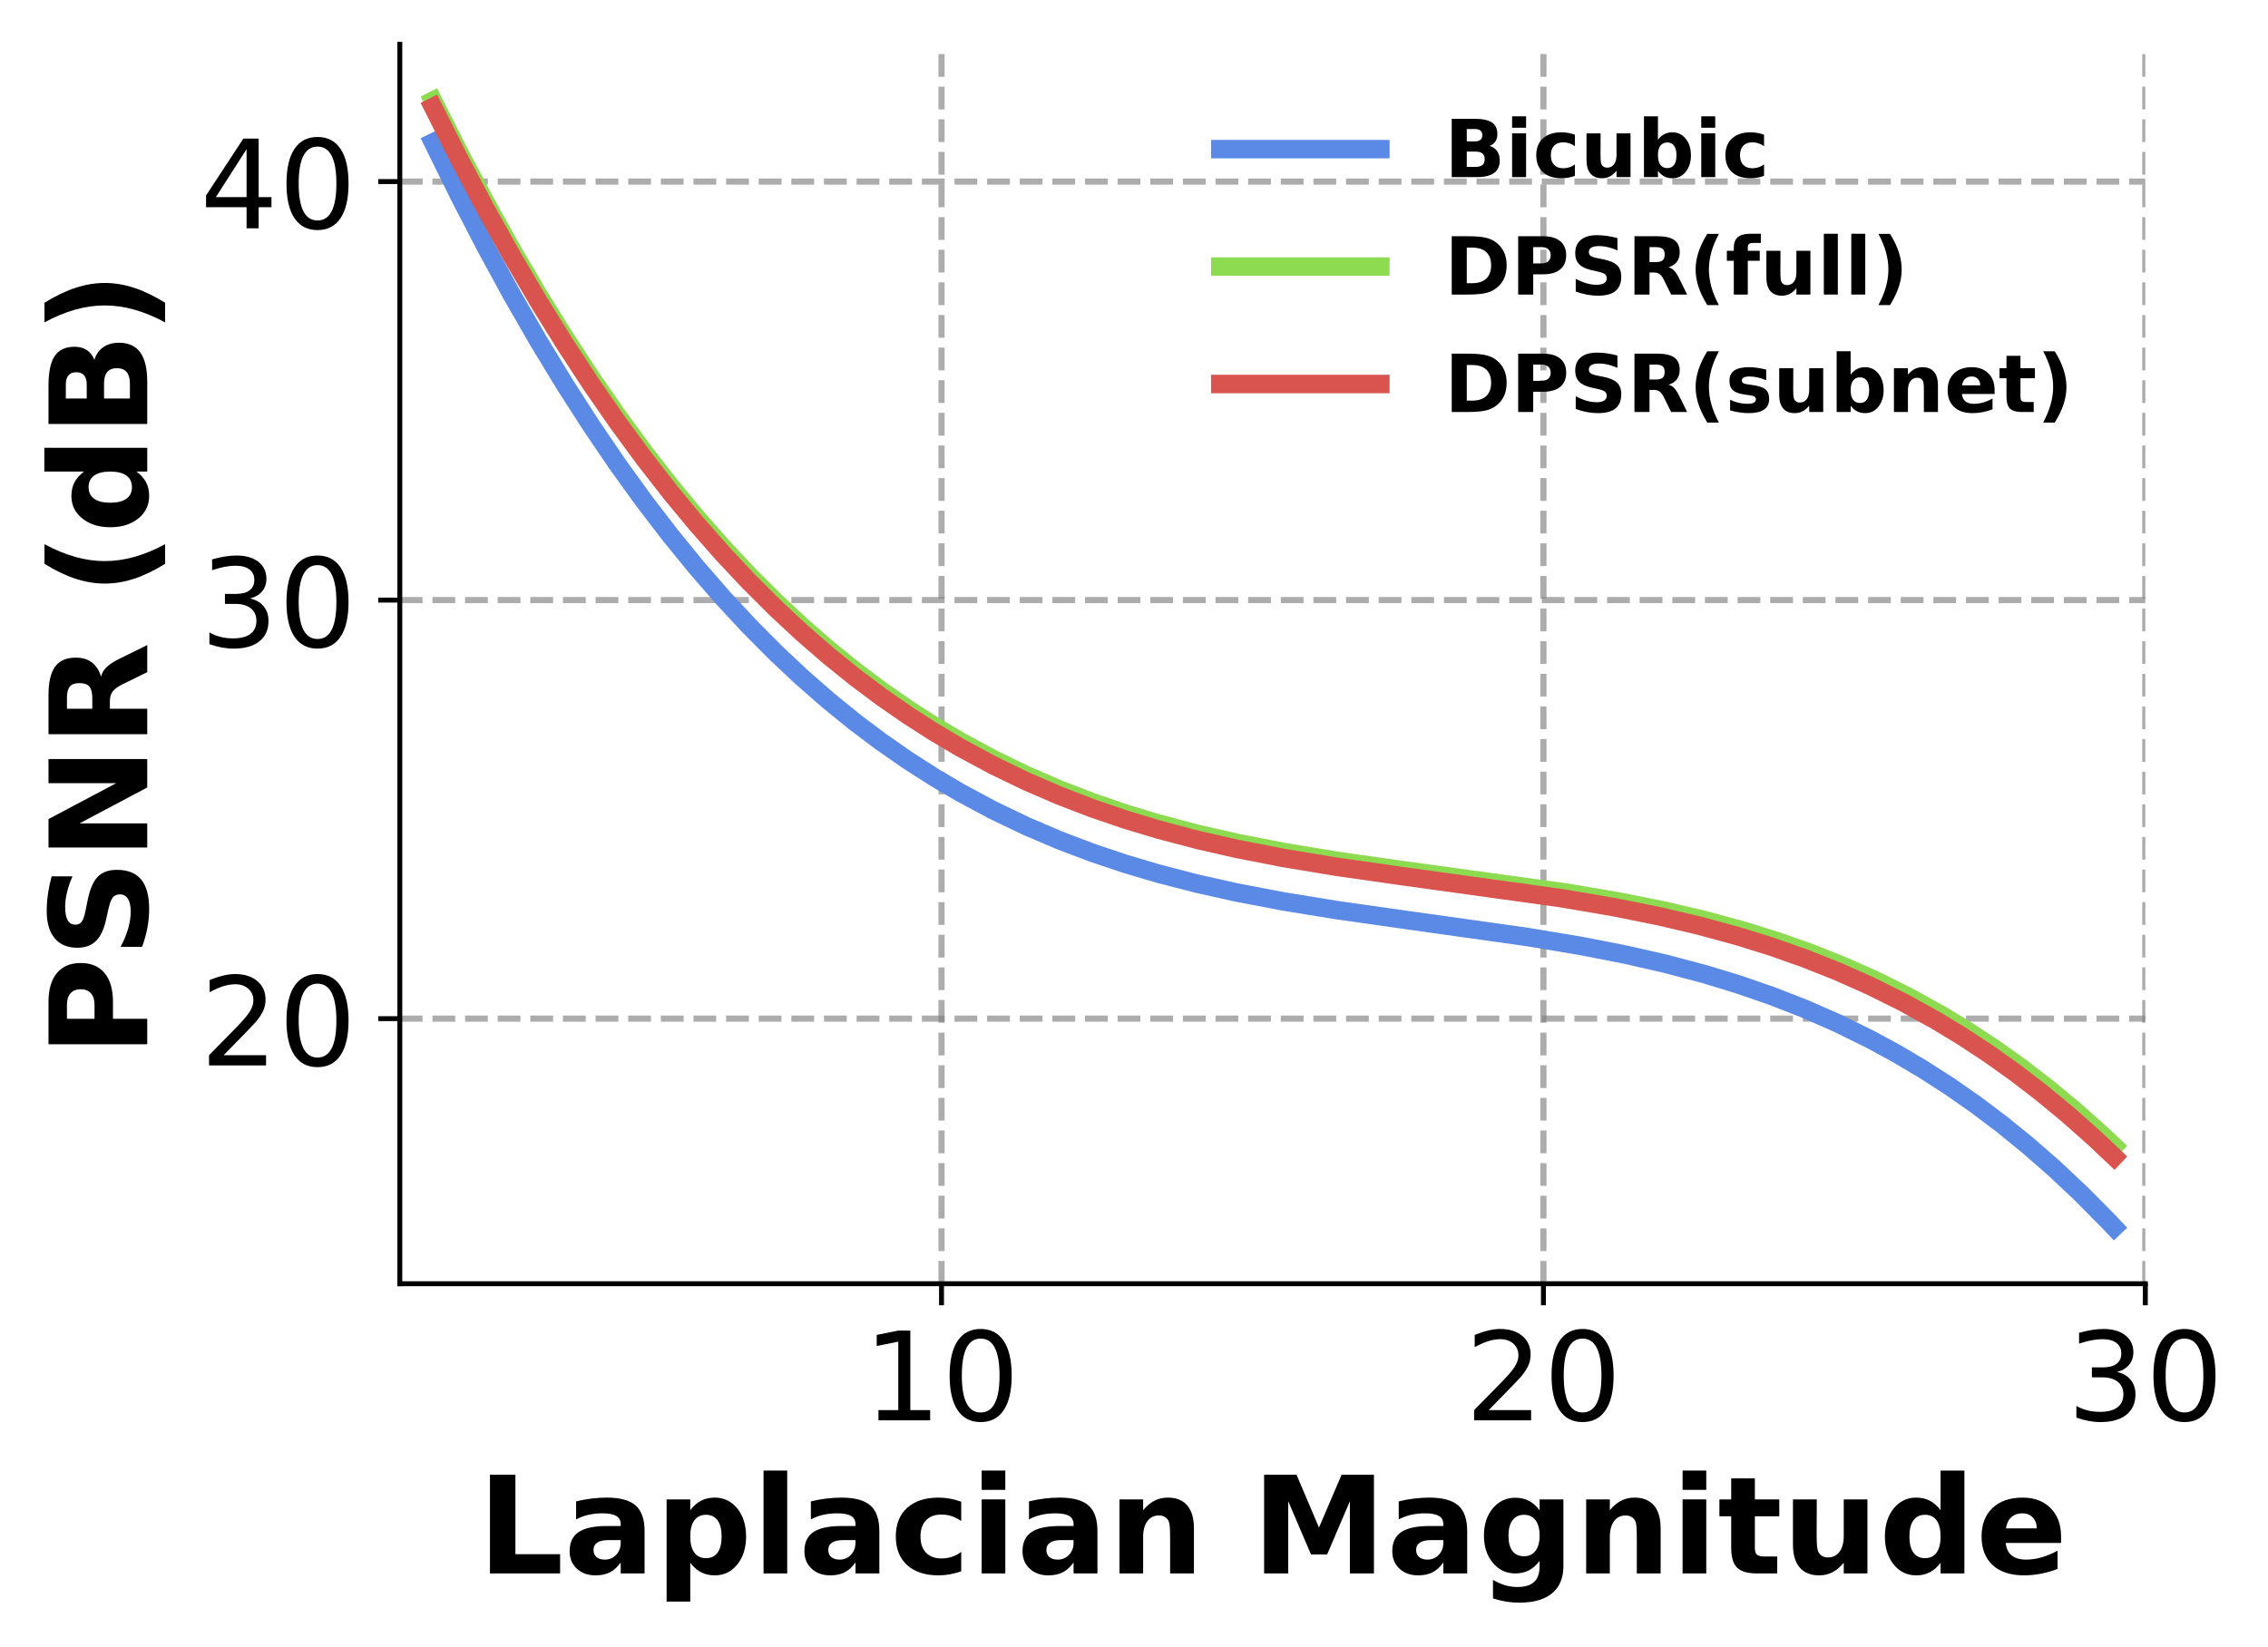
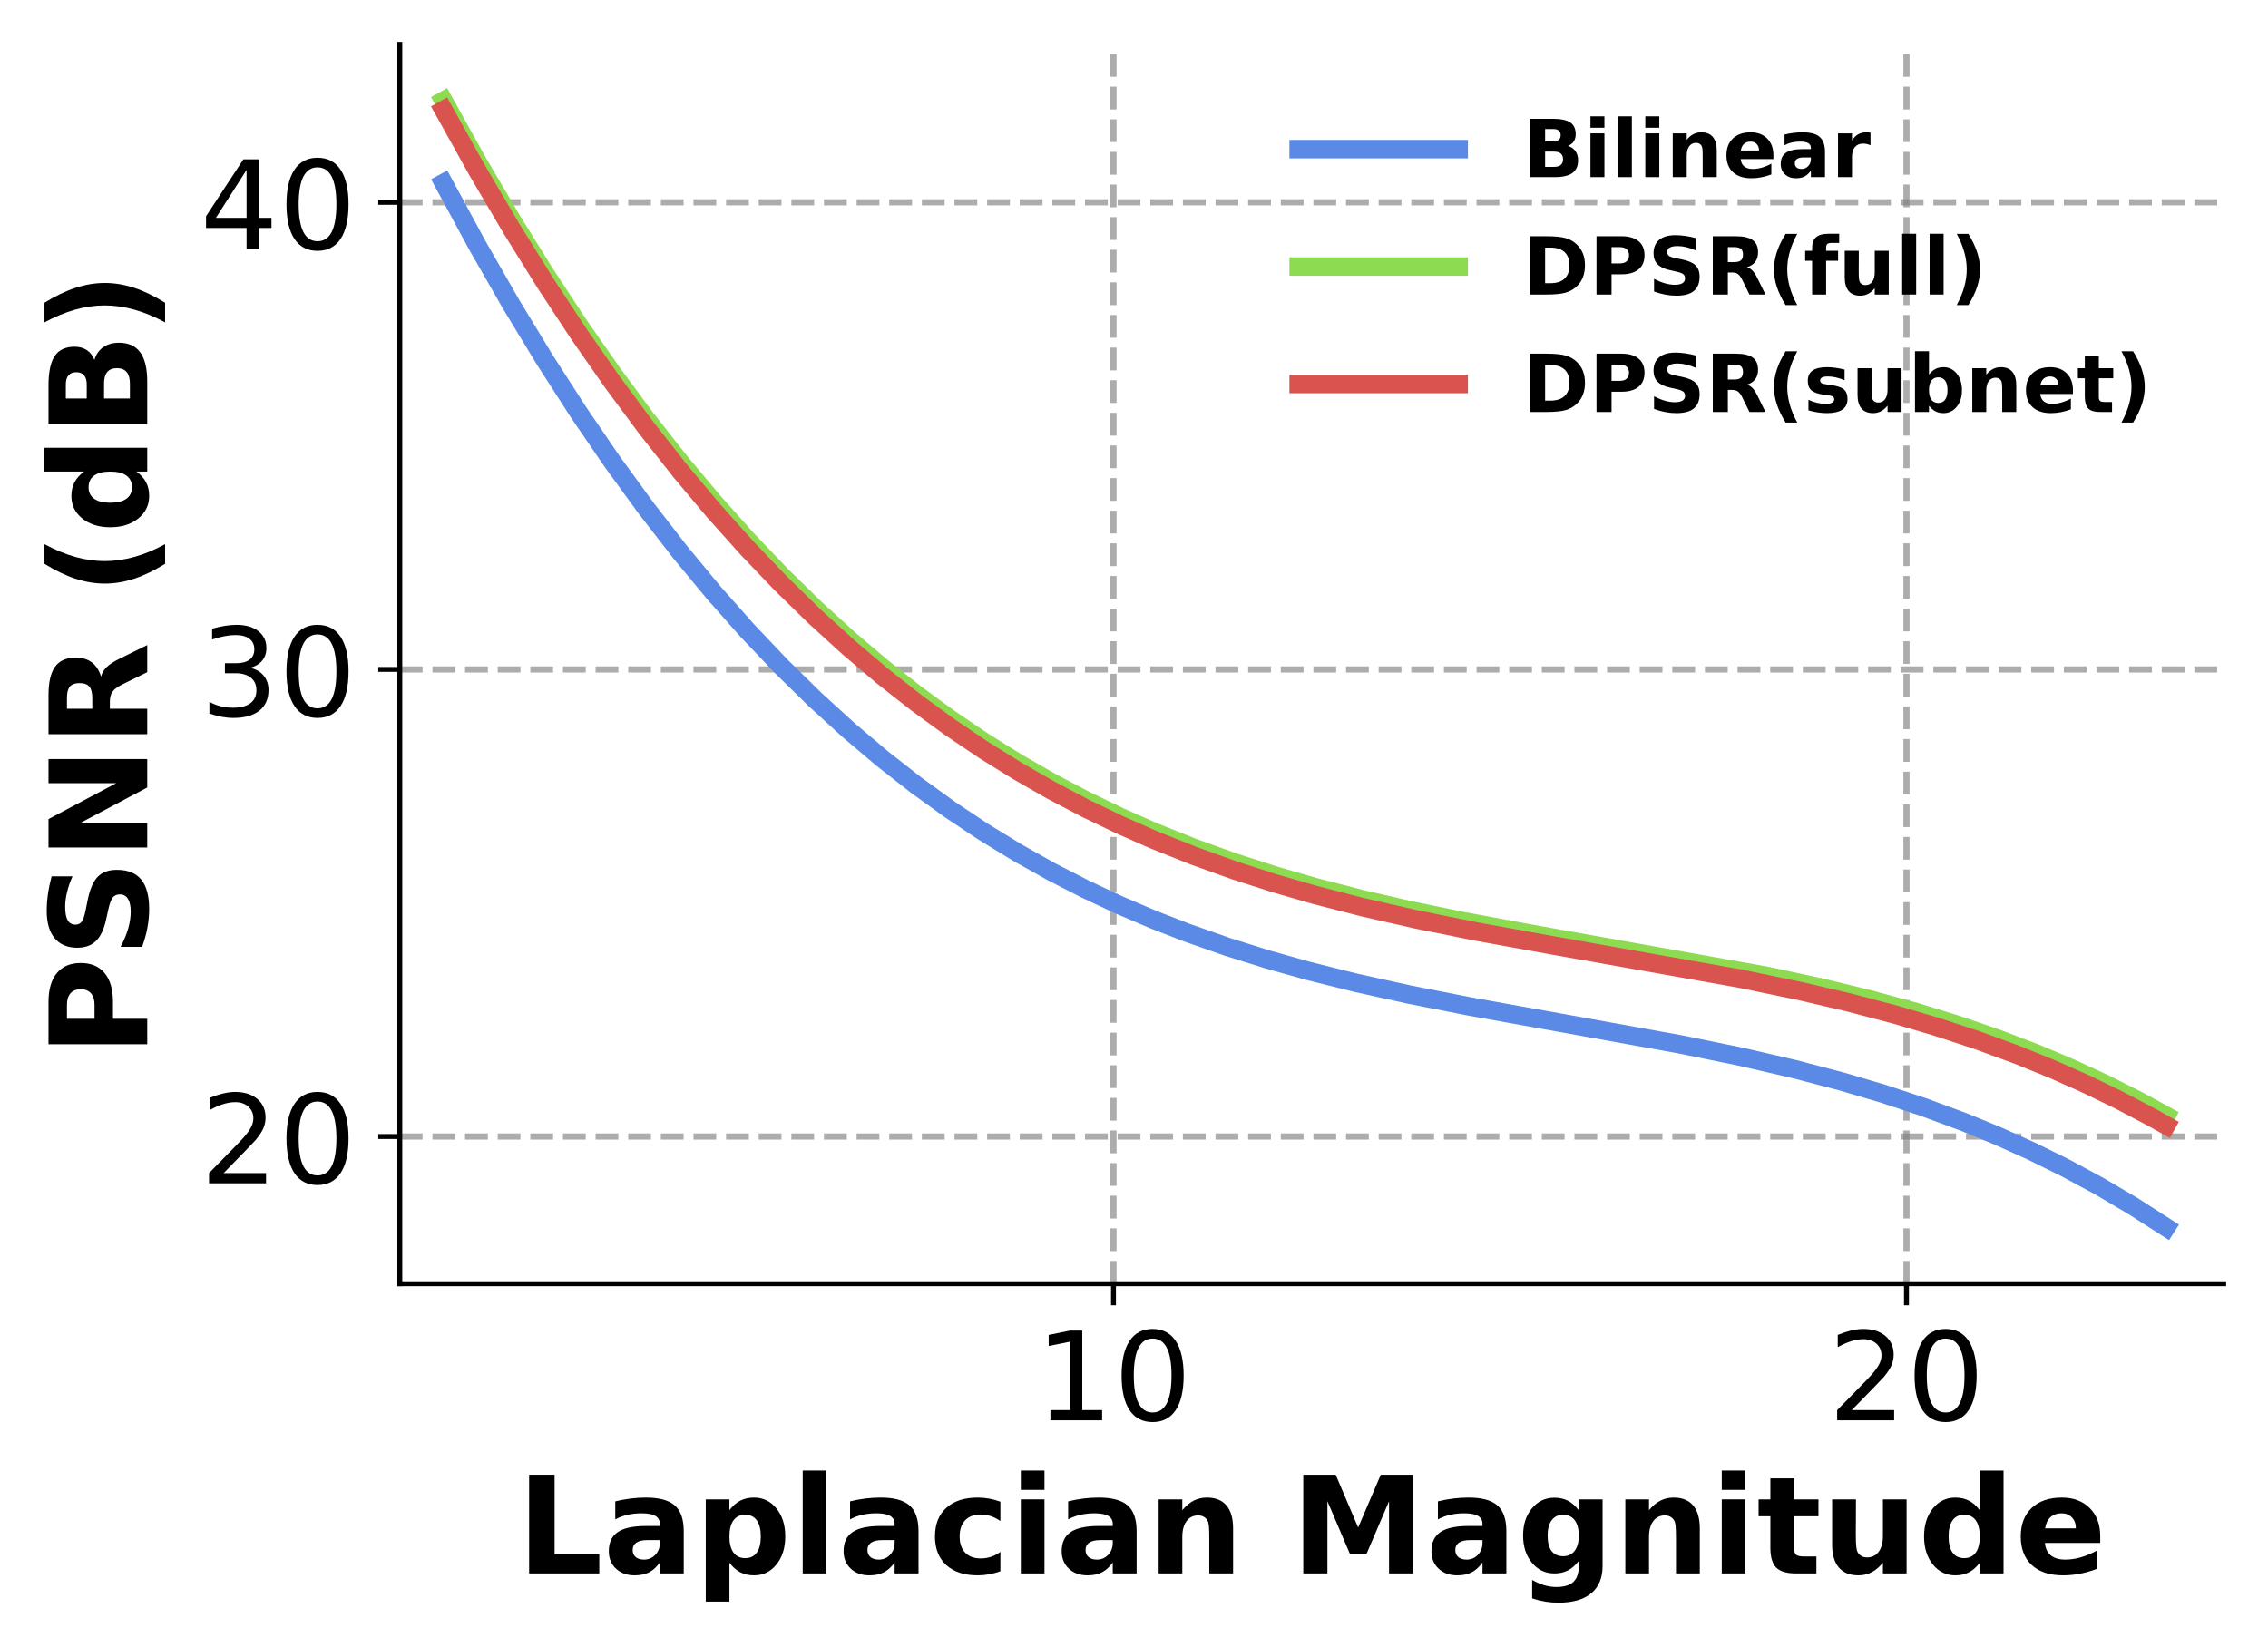
<svg xmlns="http://www.w3.org/2000/svg" xmlns:xlink="http://www.w3.org/1999/xlink" width="368.4pt" height="267.6pt" viewBox="0 0 368.4 267.6" version="1.1">
  <defs>
    <style type="text/css">*{stroke-linejoin: round; stroke-linecap: butt}</style>
  </defs>
  <g id="figure_1">
    <g id="patch_1">
      <path d="M 0 267.6  L 368.4 267.6  L 368.4 0  L 0 0  L 0 267.6  z " style="fill: none" />
    </g>
    <g id="axes_1">
      <g id="patch_2">
-         <path d="M 64.942 208.58  L 348.475 208.58  L 348.475 7.2  L 64.942 7.2  L 64.942 208.58  z " style="fill: none" />
+         <path d="M 64.942 208.58  L 361.2 208.58  L 361.2 7.2  L 64.942 7.2  L 64.942 208.58  z " style="fill: none" />
      </g>
      <g id="matplotlib.axis_1">
        <g id="xtick_1">
          <g id="line2d_1">
-             <path d="M 152.935 208.58  L 152.935 7.2  " clip-path="url(#p6fdfb08b9a)" style="fill: none; stroke-dasharray: 3.7,1.6; stroke-dashoffset: 0; stroke: #808080; stroke-opacity: 0.65" />
+             <path d="M 180.869 208.58  L 180.869 7.2  " clip-path="url(#p3afeb29dc8)" style="fill: none; stroke-dasharray: 3.7,1.6; stroke-dashoffset: 0; stroke: #808080; stroke-opacity: 0.65" />
          </g>
          <g id="line2d_2">
            <defs>
-               <path id="m5258071fe8" d="M 0 0  L 0 3.5  " style="stroke: #000000; stroke-width: 0.8" />
-             </defs>
-             <g>
-               <use xlink:href="#m5258071fe8" x="152.935" y="208.58" style="stroke: #000000; stroke-width: 0.8" />
+               <path id="m98b1bad949" d="M 0 0  L 0 3.5  " style="stroke: #000000; stroke-width: 0.8" />
+             </defs>
+             <g>
+               <use xlink:href="#m98b1bad949" x="180.869" y="208.58" style="stroke: #000000; stroke-width: 0.8" />
            </g>
          </g>
          <g id="text_1">
-             <g transform="translate(140.2098 230.7764) scale(0.2 -0.2)">
+             <g transform="translate(168.1438 230.7764) scale(0.2 -0.2)">
              <defs>
                <path id="DejaVuSans-31" d="M 794 531  L 1825 531  L 1825 4091  L 703 3866  L 703 4441  L 1819 4666  L 2450 4666  L 2450 531  L 3481 531  L 3481 0  L 794 0  L 794 531  z " transform="scale(0.015625)" />
                <path id="DejaVuSans-30" d="M 2034 4250  Q 1547 4250 1301 3770  Q 1056 3291 1056 2328  Q 1056 1369 1301 889  Q 1547 409 2034 409  Q 2525 409 2770 889  Q 3016 1369 3016 2328  Q 3016 3291 2770 3770  Q 2525 4250 2034 4250  z M 2034 4750  Q 2819 4750 3233 4129  Q 3647 3509 3647 2328  Q 3647 1150 3233 529  Q 2819 -91 2034 -91  Q 1250 -91 836 529  Q 422 1150 422 2328  Q 422 3509 836 4129  Q 1250 4750 2034 4750  z " transform="scale(0.015625)" />
              </defs>
              <use xlink:href="#DejaVuSans-31" />
              <use xlink:href="#DejaVuSans-30" transform="translate(63.62305 0)" />
            </g>
          </g>
        </g>
        <g id="xtick_2">
          <g id="line2d_3">
-             <path d="M 250.705 208.58  L 250.705 7.2  " clip-path="url(#p6fdfb08b9a)" style="fill: none; stroke-dasharray: 3.7,1.6; stroke-dashoffset: 0; stroke: #808080; stroke-opacity: 0.65" />
+             <path d="M 309.676 208.58  L 309.676 7.2  " clip-path="url(#p3afeb29dc8)" style="fill: none; stroke-dasharray: 3.7,1.6; stroke-dashoffset: 0; stroke: #808080; stroke-opacity: 0.65" />
          </g>
          <g id="line2d_4">
            <g>
-               <use xlink:href="#m5258071fe8" x="250.705" y="208.58" style="stroke: #000000; stroke-width: 0.8" />
+               <use xlink:href="#m98b1bad949" x="309.676" y="208.58" style="stroke: #000000; stroke-width: 0.8" />
            </g>
          </g>
          <g id="text_2">
-             <g transform="translate(237.9796 230.7764) scale(0.2 -0.2)">
+             <g transform="translate(296.9515 230.7764) scale(0.2 -0.2)">
              <defs>
                <path id="DejaVuSans-32" d="M 1228 531  L 3431 531  L 3431 0  L 469 0  L 469 531  Q 828 903 1448 1529  Q 2069 2156 2228 2338  Q 2531 2678 2651 2914  Q 2772 3150 2772 3378  Q 2772 3750 2511 3984  Q 2250 4219 1831 4219  Q 1534 4219 1204 4116  Q 875 4013 500 3803  L 500 4441  Q 881 4594 1212 4672  Q 1544 4750 1819 4750  Q 2544 4750 2975 4387  Q 3406 4025 3406 3419  Q 3406 3131 3298 2873  Q 3191 2616 2906 2266  Q 2828 2175 2409 1742  Q 1991 1309 1228 531  z " transform="scale(0.015625)" />
              </defs>
              <use xlink:href="#DejaVuSans-32" />
              <use xlink:href="#DejaVuSans-30" transform="translate(63.62305 0)" />
            </g>
          </g>
        </g>
-         <g id="xtick_3">
-           <g id="line2d_5">
-             <path d="M 348.475 208.58  L 348.475 7.2  " clip-path="url(#p6fdfb08b9a)" style="fill: none; stroke-dasharray: 3.7,1.6; stroke-dashoffset: 0; stroke: #808080; stroke-opacity: 0.65" />
-           </g>
-           <g id="line2d_6">
-             <g>
-               <use xlink:href="#m5258071fe8" x="348.475" y="208.58" style="stroke: #000000; stroke-width: 0.8" />
-             </g>
-           </g>
-           <g id="text_3">
-             <g transform="translate(335.7495 230.7764) scale(0.2 -0.2)">
-               <defs>
-                 <path id="DejaVuSans-33" d="M 2597 2516  Q 3050 2419 3304 2112  Q 3559 1806 3559 1356  Q 3559 666 3084 287  Q 2609 -91 1734 -91  Q 1441 -91 1130 -33  Q 819 25 488 141  L 488 750  Q 750 597 1062 519  Q 1375 441 1716 441  Q 2309 441 2620 675  Q 2931 909 2931 1356  Q 2931 1769 2642 2001  Q 2353 2234 1838 2234  L 1294 2234  L 1294 2753  L 1863 2753  Q 2328 2753 2575 2939  Q 2822 3125 2822 3475  Q 2822 3834 2567 4026  Q 2313 4219 1838 4219  Q 1578 4219 1281 4162  Q 984 4106 628 3988  L 628 4550  Q 988 4650 1302 4700  Q 1616 4750 1894 4750  Q 2613 4750 3031 4423  Q 3450 4097 3450 3541  Q 3450 3153 3228 2886  Q 3006 2619 2597 2516  z " transform="scale(0.015625)" />
-               </defs>
-               <use xlink:href="#DejaVuSans-33" />
-               <use xlink:href="#DejaVuSans-30" transform="translate(63.62305 0)" />
-             </g>
-           </g>
-         </g>
-         <g id="text_4">
-           <g transform="translate(77.56476 255.6523) scale(0.22 -0.22)">
+         <g id="text_3">
+           <g transform="translate(83.92726 255.6523) scale(0.22 -0.22)">
            <defs>
              <path id="DejaVuSans-Bold-4c" d="M 588 4666  L 1791 4666  L 1791 909  L 3903 909  L 3903 0  L 588 0  L 588 4666  z " transform="scale(0.015625)" />
              <path id="DejaVuSans-Bold-61" d="M 2106 1575  Q 1756 1575 1579 1456  Q 1403 1338 1403 1106  Q 1403 894 1545 773  Q 1688 653 1941 653  Q 2256 653 2472 879  Q 2688 1106 2688 1447  L 2688 1575  L 2106 1575  z M 3816 1997  L 3816 0  L 2688 0  L 2688 519  Q 2463 200 2181 54  Q 1900 -91 1497 -91  Q 953 -91 614 226  Q 275 544 275 1050  Q 275 1666 698 1953  Q 1122 2241 2028 2241  L 2688 2241  L 2688 2328  Q 2688 2594 2478 2717  Q 2269 2841 1825 2841  Q 1466 2841 1156 2769  Q 847 2697 581 2553  L 581 3406  Q 941 3494 1303 3539  Q 1666 3584 2028 3584  Q 2975 3584 3395 3211  Q 3816 2838 3816 1997  z " transform="scale(0.015625)" />
              <path id="DejaVuSans-Bold-70" d="M 1656 506  L 1656 -1331  L 538 -1331  L 538 3500  L 1656 3500  L 1656 2988  Q 1888 3294 2169 3439  Q 2450 3584 2816 3584  Q 3463 3584 3878 3070  Q 4294 2556 4294 1747  Q 4294 938 3878 423  Q 3463 -91 2816 -91  Q 2450 -91 2169 54  Q 1888 200 1656 506  z M 2400 2772  Q 2041 2772 1848 2508  Q 1656 2244 1656 1747  Q 1656 1250 1848 986  Q 2041 722 2400 722  Q 2759 722 2948 984  Q 3138 1247 3138 1747  Q 3138 2247 2948 2509  Q 2759 2772 2400 2772  z " transform="scale(0.015625)" />
              <path id="DejaVuSans-Bold-6c" d="M 538 4863  L 1656 4863  L 1656 0  L 538 0  L 538 4863  z " transform="scale(0.015625)" />
              <path id="DejaVuSans-Bold-63" d="M 3366 3391  L 3366 2478  Q 3138 2634 2908 2709  Q 2678 2784 2431 2784  Q 1963 2784 1702 2511  Q 1441 2238 1441 1747  Q 1441 1256 1702 982  Q 1963 709 2431 709  Q 2694 709 2930 787  Q 3166 866 3366 1019  L 3366 103  Q 3103 6 2833 -42  Q 2563 -91 2291 -91  Q 1344 -91 809 395  Q 275 881 275 1747  Q 275 2613 809 3098  Q 1344 3584 2291 3584  Q 2566 3584 2833 3536  Q 3100 3488 3366 3391  z " transform="scale(0.015625)" />
              <path id="DejaVuSans-Bold-69" d="M 538 3500  L 1656 3500  L 1656 0  L 538 0  L 538 3500  z M 538 4863  L 1656 4863  L 1656 3950  L 538 3950  L 538 4863  z " transform="scale(0.015625)" />
              <path id="DejaVuSans-Bold-6e" d="M 4056 2131  L 4056 0  L 2931 0  L 2931 347  L 2931 1631  Q 2931 2084 2911 2256  Q 2891 2428 2841 2509  Q 2775 2619 2662 2680  Q 2550 2741 2406 2741  Q 2056 2741 1856 2470  Q 1656 2200 1656 1722  L 1656 0  L 538 0  L 538 3500  L 1656 3500  L 1656 2988  Q 1909 3294 2193 3439  Q 2478 3584 2822 3584  Q 3428 3584 3742 3212  Q 4056 2841 4056 2131  z " transform="scale(0.015625)" />
              <path id="DejaVuSans-Bold-20" transform="scale(0.015625)" />
              <path id="DejaVuSans-Bold-4d" d="M 588 4666  L 2119 4666  L 3181 2169  L 4250 4666  L 5778 4666  L 5778 0  L 4641 0  L 4641 3413  L 3566 897  L 2803 897  L 1728 3413  L 1728 0  L 588 0  L 588 4666  z " transform="scale(0.015625)" />
              <path id="DejaVuSans-Bold-67" d="M 2919 594  Q 2688 288 2409 144  Q 2131 0 1766 0  Q 1125 0 706 504  Q 288 1009 288 1791  Q 288 2575 706 3076  Q 1125 3578 1766 3578  Q 2131 3578 2409 3434  Q 2688 3291 2919 2981  L 2919 3500  L 4044 3500  L 4044 353  Q 4044 -491 3511 -936  Q 2978 -1381 1966 -1381  Q 1638 -1381 1331 -1331  Q 1025 -1281 716 -1178  L 716 -306  Q 1009 -475 1290 -558  Q 1572 -641 1856 -641  Q 2406 -641 2662 -400  Q 2919 -159 2919 353  L 2919 594  z M 2181 2772  Q 1834 2772 1640 2515  Q 1447 2259 1447 1791  Q 1447 1309 1634 1061  Q 1822 813 2181 813  Q 2531 813 2725 1069  Q 2919 1325 2919 1791  Q 2919 2259 2725 2515  Q 2531 2772 2181 2772  z " transform="scale(0.015625)" />
              <path id="DejaVuSans-Bold-74" d="M 1759 4494  L 1759 3500  L 2913 3500  L 2913 2700  L 1759 2700  L 1759 1216  Q 1759 972 1856 886  Q 1953 800 2241 800  L 2816 800  L 2816 0  L 1856 0  Q 1194 0 917 276  Q 641 553 641 1216  L 641 2700  L 84 2700  L 84 3500  L 641 3500  L 641 4494  L 1759 4494  z " transform="scale(0.015625)" />
              <path id="DejaVuSans-Bold-75" d="M 500 1363  L 500 3500  L 1625 3500  L 1625 3150  Q 1625 2866 1622 2436  Q 1619 2006 1619 1863  Q 1619 1441 1641 1255  Q 1663 1069 1716 984  Q 1784 875 1895 815  Q 2006 756 2150 756  Q 2500 756 2700 1025  Q 2900 1294 2900 1772  L 2900 3500  L 4019 3500  L 4019 0  L 2900 0  L 2900 506  Q 2647 200 2364 54  Q 2081 -91 1741 -91  Q 1134 -91 817 281  Q 500 653 500 1363  z " transform="scale(0.015625)" />
              <path id="DejaVuSans-Bold-64" d="M 2919 2988  L 2919 4863  L 4044 4863  L 4044 0  L 2919 0  L 2919 506  Q 2688 197 2409 53  Q 2131 -91 1766 -91  Q 1119 -91 703 423  Q 288 938 288 1747  Q 288 2556 703 3070  Q 1119 3584 1766 3584  Q 2128 3584 2408 3439  Q 2688 3294 2919 2988  z M 2181 722  Q 2541 722 2730 984  Q 2919 1247 2919 1747  Q 2919 2247 2730 2509  Q 2541 2772 2181 2772  Q 1825 2772 1636 2509  Q 1447 2247 1447 1747  Q 1447 1247 1636 984  Q 1825 722 2181 722  z " transform="scale(0.015625)" />
              <path id="DejaVuSans-Bold-65" d="M 4031 1759  L 4031 1441  L 1416 1441  Q 1456 1047 1700 850  Q 1944 653 2381 653  Q 2734 653 3104 758  Q 3475 863 3866 1075  L 3866 213  Q 3469 63 3072 -14  Q 2675 -91 2278 -91  Q 1328 -91 801 392  Q 275 875 275 1747  Q 275 2603 792 3093  Q 1309 3584 2216 3584  Q 3041 3584 3536 3087  Q 4031 2591 4031 1759  z M 2881 2131  Q 2881 2450 2695 2645  Q 2509 2841 2209 2841  Q 1884 2841 1681 2658  Q 1478 2475 1428 2131  L 2881 2131  z " transform="scale(0.015625)" />
            </defs>
            <use xlink:href="#DejaVuSans-Bold-4c" />
            <use xlink:href="#DejaVuSans-Bold-61" transform="translate(63.7207 0)" />
            <use xlink:href="#DejaVuSans-Bold-70" transform="translate(131.2012 0)" />
            <use xlink:href="#DejaVuSans-Bold-6c" transform="translate(202.7832 0)" />
            <use xlink:href="#DejaVuSans-Bold-61" transform="translate(237.0605 0)" />
            <use xlink:href="#DejaVuSans-Bold-63" transform="translate(304.541 0)" />
            <use xlink:href="#DejaVuSans-Bold-69" transform="translate(363.8184 0)" />
            <use xlink:href="#DejaVuSans-Bold-61" transform="translate(398.0957 0)" />
            <use xlink:href="#DejaVuSans-Bold-6e" transform="translate(465.5762 0)" />
            <use xlink:href="#DejaVuSans-Bold-20" transform="translate(536.7676 0)" />
            <use xlink:href="#DejaVuSans-Bold-4d" transform="translate(571.582 0)" />
            <use xlink:href="#DejaVuSans-Bold-61" transform="translate(671.0938 0)" />
            <use xlink:href="#DejaVuSans-Bold-67" transform="translate(738.5742 0)" />
            <use xlink:href="#DejaVuSans-Bold-6e" transform="translate(810.1562 0)" />
            <use xlink:href="#DejaVuSans-Bold-69" transform="translate(881.3477 0)" />
            <use xlink:href="#DejaVuSans-Bold-74" transform="translate(915.625 0)" />
            <use xlink:href="#DejaVuSans-Bold-75" transform="translate(963.4277 0)" />
            <use xlink:href="#DejaVuSans-Bold-64" transform="translate(1034.619 0)" />
            <use xlink:href="#DejaVuSans-Bold-65" transform="translate(1106.201 0)" />
          </g>
        </g>
      </g>
      <g id="matplotlib.axis_2">
        <g id="ytick_1">
+           <g id="line2d_5">
+             <path d="M 64.942 184.662  L 361.2 184.662  " clip-path="url(#p3afeb29dc8)" style="fill: none; stroke-dasharray: 3.7,1.6; stroke-dashoffset: 0; stroke: #808080; stroke-opacity: 0.65" />
+           </g>
+           <g id="line2d_6">
+             <defs>
+               <path id="mc69579031f" d="M 0 0  L -3.5 0  " style="stroke: #000000; stroke-width: 0.8" />
+             </defs>
+             <g>
+               <use xlink:href="#mc69579031f" x="64.942" y="184.662" style="stroke: #000000; stroke-width: 0.8" />
+             </g>
+           </g>
+           <g id="text_4">
+             <g transform="translate(32.49188 192.2608) scale(0.2 -0.2)">
+               <use xlink:href="#DejaVuSans-32" />
+               <use xlink:href="#DejaVuSans-30" transform="translate(63.62305 0)" />
+             </g>
+           </g>
+         </g>
+         <g id="ytick_2">
          <g id="line2d_7">
-             <path d="M 64.942 165.509  L 348.475 165.509  " clip-path="url(#p6fdfb08b9a)" style="fill: none; stroke-dasharray: 3.7,1.6; stroke-dashoffset: 0; stroke: #808080; stroke-opacity: 0.65" />
+             <path d="M 64.942 108.768  L 361.2 108.768  " clip-path="url(#p3afeb29dc8)" style="fill: none; stroke-dasharray: 3.7,1.6; stroke-dashoffset: 0; stroke: #808080; stroke-opacity: 0.65" />
          </g>
          <g id="line2d_8">
-             <defs>
-               <path id="mdfeb801e34" d="M 0 0  L -3.5 0  " style="stroke: #000000; stroke-width: 0.8" />
-             </defs>
-             <g>
-               <use xlink:href="#mdfeb801e34" x="64.942" y="165.509" style="stroke: #000000; stroke-width: 0.8" />
+             <g>
+               <use xlink:href="#mc69579031f" x="64.942" y="108.768" style="stroke: #000000; stroke-width: 0.8" />
            </g>
          </g>
          <g id="text_5">
-             <g transform="translate(32.49188 173.1073) scale(0.2 -0.2)">
-               <use xlink:href="#DejaVuSans-32" />
-               <use xlink:href="#DejaVuSans-30" transform="translate(63.62305 0)" />
-             </g>
-           </g>
-         </g>
-         <g id="ytick_2">
+             <g transform="translate(32.49188 116.3667) scale(0.2 -0.2)">
+               <defs>
+                 <path id="DejaVuSans-33" d="M 2597 2516  Q 3050 2419 3304 2112  Q 3559 1806 3559 1356  Q 3559 666 3084 287  Q 2609 -91 1734 -91  Q 1441 -91 1130 -33  Q 819 25 488 141  L 488 750  Q 750 597 1062 519  Q 1375 441 1716 441  Q 2309 441 2620 675  Q 2931 909 2931 1356  Q 2931 1769 2642 2001  Q 2353 2234 1838 2234  L 1294 2234  L 1294 2753  L 1863 2753  Q 2328 2753 2575 2939  Q 2822 3125 2822 3475  Q 2822 3834 2567 4026  Q 2313 4219 1838 4219  Q 1578 4219 1281 4162  Q 984 4106 628 3988  L 628 4550  Q 988 4650 1302 4700  Q 1616 4750 1894 4750  Q 2613 4750 3031 4423  Q 3450 4097 3450 3541  Q 3450 3153 3228 2886  Q 3006 2619 2597 2516  z " transform="scale(0.015625)" />
+               </defs>
+               <use xlink:href="#DejaVuSans-33" />
+               <use xlink:href="#DejaVuSans-30" transform="translate(63.62305 0)" />
+             </g>
+           </g>
+         </g>
+         <g id="ytick_3">
          <g id="line2d_9">
-             <path d="M 64.942 97.505  L 348.475 97.505  " clip-path="url(#p6fdfb08b9a)" style="fill: none; stroke-dasharray: 3.7,1.6; stroke-dashoffset: 0; stroke: #808080; stroke-opacity: 0.65" />
+             <path d="M 64.942 32.874  L 361.2 32.874  " clip-path="url(#p3afeb29dc8)" style="fill: none; stroke-dasharray: 3.7,1.6; stroke-dashoffset: 0; stroke: #808080; stroke-opacity: 0.65" />
          </g>
          <g id="line2d_10">
            <g>
-               <use xlink:href="#mdfeb801e34" x="64.942" y="97.505" style="stroke: #000000; stroke-width: 0.8" />
+               <use xlink:href="#mc69579031f" x="64.942" y="32.874" style="stroke: #000000; stroke-width: 0.8" />
            </g>
          </g>
          <g id="text_6">
-             <g transform="translate(32.49188 105.1033) scale(0.2 -0.2)">
-               <use xlink:href="#DejaVuSans-33" />
-               <use xlink:href="#DejaVuSans-30" transform="translate(63.62305 0)" />
-             </g>
-           </g>
-         </g>
-         <g id="ytick_3">
-           <g id="line2d_11">
-             <path d="M 64.942 29.501  L 348.475 29.501  " clip-path="url(#p6fdfb08b9a)" style="fill: none; stroke-dasharray: 3.7,1.6; stroke-dashoffset: 0; stroke: #808080; stroke-opacity: 0.65" />
-           </g>
-           <g id="line2d_12">
-             <g>
-               <use xlink:href="#mdfeb801e34" x="64.942" y="29.501" style="stroke: #000000; stroke-width: 0.8" />
-             </g>
-           </g>
-           <g id="text_7">
-             <g transform="translate(32.49188 37.09937) scale(0.2 -0.2)">
+             <g transform="translate(32.49188 40.47253) scale(0.2 -0.2)">
              <defs>
                <path id="DejaVuSans-34" d="M 2419 4116  L 825 1625  L 2419 1625  L 2419 4116  z M 2253 4666  L 3047 4666  L 3047 1625  L 3713 1625  L 3713 1100  L 3047 1100  L 3047 0  L 2419 0  L 2419 1100  L 313 1100  L 313 1709  L 2253 4666  z " transform="scale(0.015625)" />
              </defs>
              <use xlink:href="#DejaVuSans-34" />
              <use xlink:href="#DejaVuSans-30" transform="translate(63.62305 0)" />
            </g>
          </g>
        </g>
-         <g id="text_8">
+         <g id="text_7">
          <g transform="translate(23.91656 171.6915) rotate(-90) scale(0.22 -0.22)">
            <defs>
              <path id="DejaVuSans-Bold-50" d="M 588 4666  L 2584 4666  Q 3475 4666 3951 4270  Q 4428 3875 4428 3144  Q 4428 2409 3951 2014  Q 3475 1619 2584 1619  L 1791 1619  L 1791 0  L 588 0  L 588 4666  z M 1791 3794  L 1791 2491  L 2456 2491  Q 2806 2491 2997 2661  Q 3188 2831 3188 3144  Q 3188 3456 2997 3625  Q 2806 3794 2456 3794  L 1791 3794  z " transform="scale(0.015625)" />
              <path id="DejaVuSans-Bold-53" d="M 3834 4519  L 3834 3531  Q 3450 3703 3084 3790  Q 2719 3878 2394 3878  Q 1963 3878 1756 3759  Q 1550 3641 1550 3391  Q 1550 3203 1689 3098  Q 1828 2994 2194 2919  L 2706 2816  Q 3484 2659 3812 2340  Q 4141 2022 4141 1434  Q 4141 663 3683 286  Q 3225 -91 2284 -91  Q 1841 -91 1394 -6  Q 947 78 500 244  L 500 1259  Q 947 1022 1364 901  Q 1781 781 2169 781  Q 2563 781 2772 912  Q 2981 1044 2981 1288  Q 2981 1506 2839 1625  Q 2697 1744 2272 1838  L 1806 1941  Q 1106 2091 782 2419  Q 459 2747 459 3303  Q 459 4000 909 4375  Q 1359 4750 2203 4750  Q 2588 4750 2994 4692  Q 3400 4634 3834 4519  z " transform="scale(0.015625)" />
              <path id="DejaVuSans-Bold-4e" d="M 588 4666  L 1931 4666  L 3628 1466  L 3628 4666  L 4769 4666  L 4769 0  L 3425 0  L 1728 3200  L 1728 0  L 588 0  L 588 4666  z " transform="scale(0.015625)" />
              <path id="DejaVuSans-Bold-52" d="M 2297 2597  Q 2675 2597 2839 2737  Q 3003 2878 3003 3200  Q 3003 3519 2839 3656  Q 2675 3794 2297 3794  L 1791 3794  L 1791 2597  L 2297 2597  z M 1791 1766  L 1791 0  L 588 0  L 588 4666  L 2425 4666  Q 3347 4666 3776 4356  Q 4206 4047 4206 3378  Q 4206 2916 3982 2619  Q 3759 2322 3309 2181  Q 3556 2125 3751 1926  Q 3947 1728 4147 1325  L 4800 0  L 3519 0  L 2950 1159  Q 2778 1509 2601 1637  Q 2425 1766 2131 1766  L 1791 1766  z " transform="scale(0.015625)" />
              <path id="DejaVuSans-Bold-28" d="M 2413 -844  L 1484 -844  Q 1006 -72 778 623  Q 550 1319 550 2003  Q 550 2688 779 3389  Q 1009 4091 1484 4856  L 2413 4856  Q 2013 4116 1813 3408  Q 1613 2700 1613 2009  Q 1613 1319 1811 609  Q 2009 -100 2413 -844  z " transform="scale(0.015625)" />
              <path id="DejaVuSans-Bold-42" d="M 2456 2859  Q 2741 2859 2887 2984  Q 3034 3109 3034 3353  Q 3034 3594 2887 3720  Q 2741 3847 2456 3847  L 1791 3847  L 1791 2859  L 2456 2859  z M 2497 819  Q 2859 819 3042 972  Q 3225 1125 3225 1434  Q 3225 1738 3044 1889  Q 2863 2041 2497 2041  L 1791 2041  L 1791 819  L 2497 819  z M 3616 2497  Q 4003 2384 4215 2081  Q 4428 1778 4428 1338  Q 4428 663 3972 331  Q 3516 0 2584 0  L 588 0  L 588 4666  L 2394 4666  Q 3366 4666 3802 4372  Q 4238 4078 4238 3431  Q 4238 3091 4078 2852  Q 3919 2613 3616 2497  z " transform="scale(0.015625)" />
              <path id="DejaVuSans-Bold-29" d="M 513 -844  Q 913 -100 1113 609  Q 1313 1319 1313 2009  Q 1313 2700 1113 3408  Q 913 4116 513 4856  L 1441 4856  Q 1916 4091 2145 3389  Q 2375 2688 2375 2003  Q 2375 1319 2147 623  Q 1919 -72 1441 -844  L 513 -844  z " transform="scale(0.015625)" />
            </defs>
            <use xlink:href="#DejaVuSans-Bold-50" />
            <use xlink:href="#DejaVuSans-Bold-53" transform="translate(73.29102 0)" />
            <use xlink:href="#DejaVuSans-Bold-4e" transform="translate(145.3125 0)" />
            <use xlink:href="#DejaVuSans-Bold-52" transform="translate(229.0039 0)" />
            <use xlink:href="#DejaVuSans-Bold-20" transform="translate(306.0059 0)" />
            <use xlink:href="#DejaVuSans-Bold-28" transform="translate(340.8203 0)" />
            <use xlink:href="#DejaVuSans-Bold-64" transform="translate(386.5234 0)" />
            <use xlink:href="#DejaVuSans-Bold-42" transform="translate(458.1055 0)" />
            <use xlink:href="#DejaVuSans-Bold-29" transform="translate(534.3262 0)" />
          </g>
        </g>
      </g>
+       <g id="line2d_11">
+         <path d="M 72.049 29.728  L 77.535 39.863  L 83.022 49.446  L 88.509 58.493  L 93.995 67.023  L 99.482 75.052  L 104.969 82.597  L 110.456 89.676  L 115.942 96.305  L 121.429 102.502  L 126.916 108.284  L 132.403 113.668  L 137.889 118.672  L 143.376 123.311  L 148.863 127.604  L 154.35 131.568  L 159.836 135.219  L 165.323 138.575  L 170.81 141.653  L 176.296 144.47  L 181.783 147.044  L 187.27 149.391  L 192.757 151.528  L 199.341 153.84  L 205.925 155.906  L 212.509 157.753  L 220.19 159.673  L 228.969 161.613  L 238.845 163.558  L 253.111 166.116  L 272.863 169.679  L 282.739 171.691  L 291.518 173.719  L 299.199 175.734  L 305.783 177.678  L 312.368 179.854  L 318.952 182.291  L 324.438 184.542  L 329.925 187.012  L 335.412 189.719  L 340.899 192.678  L 346.385 195.908  L 351.872 199.426  L 351.872 199.426  " clip-path="url(#p3afeb29dc8)" style="fill: none; stroke: #5a89e6; stroke-width: 3; stroke-linecap: square" />
+       </g>
+       <g id="line2d_12">
+         <path d="M 72.049 16.354  L 77.535 26.218  L 83.022 35.563  L 88.509 44.403  L 93.995 52.755  L 99.482 60.634  L 104.969 68.056  L 110.456 75.036  L 115.942 81.589  L 121.429 87.732  L 126.916 93.48  L 132.403 98.849  L 137.889 103.854  L 143.376 108.51  L 148.863 112.834  L 154.35 116.84  L 159.836 120.545  L 165.323 123.964  L 170.81 127.113  L 176.296 130.007  L 181.783 132.661  L 187.27 135.092  L 193.854 137.736  L 200.438 140.107  L 207.022 142.232  L 213.606 144.139  L 221.288 146.122  L 228.969 147.887  L 237.748 149.692  L 248.721 151.722  L 287.129 158.587  L 295.907 160.483  L 303.589 162.35  L 311.27 164.457  L 317.854 166.486  L 324.438 168.75  L 331.022 171.274  L 336.509 173.597  L 341.996 176.136  L 347.483 178.906  L 351.872 181.299  L 351.872 181.299  " clip-path="url(#p3afeb29dc8)" style="fill: none; stroke: #8ddb51; stroke-width: 3; stroke-linecap: square" />
+       </g>
      <g id="line2d_13">
-         <path d="M 70.336 23.144  L 74.62 31.85  L 78.903 40.126  L 83.187 47.983  L 87.471 55.432  L 91.754 62.486  L 96.038 69.156  L 100.321 75.454  L 104.605 81.392  L 108.889 86.981  L 113.172 92.233  L 117.456 97.16  L 121.74 101.773  L 126.023 106.085  L 130.307 110.107  L 134.591 113.85  L 138.874 117.327  L 143.158 120.549  L 147.441 123.528  L 151.725 126.276  L 156.009 128.804  L 161.363 131.673  L 166.718 134.24  L 172.072 136.528  L 177.427 138.559  L 182.781 140.358  L 188.136 141.946  L 194.561 143.606  L 200.987 145.036  L 208.483 146.465  L 217.05 147.862  L 228.83 149.535  L 248.107 152.243  L 256.674 153.671  L 264.17 155.138  L 270.596 156.609  L 277.021 158.317  L 282.376 159.951  L 287.73 161.8  L 293.085 163.888  L 298.439 166.238  L 303.794 168.871  L 308.078 171.198  L 312.361 173.734  L 316.645 176.489  L 320.928 179.476  L 325.212 182.707  L 329.496 186.192  L 333.779 189.945  L 338.063 193.977  L 342.347 198.299  L 343.417 199.426  L 343.417 199.426  " clip-path="url(#p6fdfb08b9a)" style="fill: none; stroke: #5a89e6; stroke-width: 3; stroke-linecap: square" />
-       </g>
-       <g id="line2d_14">
-         <path d="M 70.336 16.354  L 74.62 24.855  L 78.903 32.943  L 83.187 40.629  L 87.471 47.924  L 91.754 54.839  L 96.038 61.385  L 100.321 67.574  L 104.605 73.415  L 108.889 78.921  L 113.172 84.102  L 117.456 88.969  L 121.74 93.533  L 126.023 97.806  L 130.307 101.798  L 134.591 105.52  L 138.874 108.984  L 143.158 112.2  L 147.441 115.179  L 151.725 117.933  L 156.009 120.473  L 161.363 123.362  L 166.718 125.955  L 172.072 128.274  L 177.427 130.338  L 182.781 132.172  L 188.136 133.795  L 194.561 135.495  L 200.987 136.961  L 208.483 138.424  L 217.05 139.844  L 227.759 141.368  L 254.532 145.043  L 263.099 146.504  L 270.596 148.016  L 277.021 149.534  L 283.447 151.294  L 288.801 152.974  L 294.156 154.87  L 299.51 157.004  L 304.865 159.397  L 310.219 162.071  L 315.574 165.048  L 319.857 167.661  L 324.141 170.493  L 328.425 173.554  L 332.708 176.856  L 336.992 180.409  L 341.276 184.225  L 343.417 186.234  L 343.417 186.234  " clip-path="url(#p6fdfb08b9a)" style="fill: none; stroke: #8ddb51; stroke-width: 3; stroke-linecap: square" />
-       </g>
-       <g id="line2d_15">
-         <path d="M 70.336 17.384  L 74.62 25.893  L 78.903 33.987  L 83.187 41.678  L 87.471 48.977  L 91.754 55.896  L 96.038 62.444  L 100.321 68.633  L 104.605 74.475  L 108.889 79.98  L 113.172 85.16  L 117.456 90.025  L 121.74 94.587  L 126.023 98.856  L 130.307 102.845  L 134.591 106.563  L 138.874 110.023  L 143.158 113.234  L 147.441 116.209  L 151.725 118.958  L 156.009 121.493  L 161.363 124.376  L 166.718 126.963  L 172.072 129.276  L 177.427 131.336  L 182.781 133.164  L 188.136 134.783  L 194.561 136.479  L 200.987 137.942  L 208.483 139.405  L 217.05 140.826  L 227.759 142.358  L 253.461 145.915  L 262.028 147.374  L 269.525 148.881  L 275.95 150.391  L 282.376 152.142  L 287.73 153.813  L 293.085 155.698  L 298.439 157.821  L 303.794 160.202  L 309.148 162.863  L 314.503 165.826  L 318.787 168.428  L 323.07 171.248  L 327.354 174.298  L 331.637 177.588  L 335.921 181.129  L 340.205 184.933  L 343.417 187.965  L 343.417 187.965  " clip-path="url(#p6fdfb08b9a)" style="fill: none; stroke: #d9534f; stroke-width: 3; stroke-linecap: square" />
+         <path d="M 72.049 17.867  L 77.535 27.721  L 83.022 37.055  L 88.509 45.885  L 93.995 54.226  L 99.482 62.094  L 104.969 69.505  L 110.456 76.474  L 115.942 83.016  L 121.429 89.148  L 126.916 94.885  L 132.403 100.243  L 137.889 105.237  L 143.376 109.883  L 148.863 114.196  L 154.35 118.193  L 159.836 121.888  L 165.323 125.298  L 170.81 128.438  L 176.296 131.324  L 181.783 133.97  L 187.27 136.394  L 193.854 139.03  L 200.438 141.394  L 207.022 143.514  L 213.606 145.416  L 221.288 147.395  L 230.067 149.394  L 239.943 151.385  L 252.013 153.574  L 282.739 159.027  L 292.615 161.077  L 300.297 162.874  L 307.978 164.895  L 314.562 166.838  L 321.146 169.005  L 327.73 171.421  L 333.217 173.645  L 338.704 176.078  L 344.191 178.734  L 349.677 181.63  L 351.872 182.858  L 351.872 182.858  " clip-path="url(#p3afeb29dc8)" style="fill: none; stroke: #d9534f; stroke-width: 3; stroke-linecap: square" />
      </g>
      <g id="patch_3">
        <path d="M 64.942 208.58  L 64.942 7.2  " style="fill: none; stroke: #000000; stroke-width: 0.8; stroke-linejoin: miter; stroke-linecap: square" />
      </g>
      <g id="patch_4">
-         <path d="M 64.942 208.58  L 348.475 208.58  " style="fill: none; stroke: #000000; stroke-width: 0.8; stroke-linejoin: miter; stroke-linecap: square" />
+         <path d="M 64.942 208.58  L 361.2 208.58  " style="fill: none; stroke: #000000; stroke-width: 0.8; stroke-linejoin: miter; stroke-linecap: square" />
      </g>
      <g id="legend_1">
-         <g id="line2d_16">
-           <path d="M 198.217 24.228  L 211.217 24.228  L 224.217 24.228  " style="fill: none; stroke: #5a89e6; stroke-width: 3; stroke-linecap: square" />
-         </g>
-         <g id="text_9">
-           <g transform="translate(234.6169 28.77797) scale(0.13 -0.13)">
-             <defs>
-               <path id="DejaVuSans-Bold-62" d="M 2400 722  Q 2759 722 2948 984  Q 3138 1247 3138 1747  Q 3138 2247 2948 2509  Q 2759 2772 2400 2772  Q 2041 2772 1848 2508  Q 1656 2244 1656 1747  Q 1656 1250 1848 986  Q 2041 722 2400 722  z M 1656 2988  Q 1888 3294 2169 3439  Q 2450 3584 2816 3584  Q 3463 3584 3878 3070  Q 4294 2556 4294 1747  Q 4294 938 3878 423  Q 3463 -91 2816 -91  Q 2450 -91 2169 54  Q 1888 200 1656 506  L 1656 0  L 538 0  L 538 4863  L 1656 4863  L 1656 2988  z " transform="scale(0.015625)" />
+         <g id="line2d_14">
+           <path d="M 210.942 24.228  L 223.942 24.228  L 236.942 24.228  " style="fill: none; stroke: #5a89e6; stroke-width: 3; stroke-linecap: square" />
+         </g>
+         <g id="text_8">
+           <g transform="translate(247.3419 28.77797) scale(0.13 -0.13)">
+             <defs>
+               <path id="DejaVuSans-Bold-72" d="M 3138 2547  Q 2991 2616 2845 2648  Q 2700 2681 2553 2681  Q 2122 2681 1889 2404  Q 1656 2128 1656 1613  L 1656 0  L 538 0  L 538 3500  L 1656 3500  L 1656 2925  Q 1872 3269 2151 3426  Q 2431 3584 2822 3584  Q 2878 3584 2943 3579  Q 3009 3575 3134 3559  L 3138 2547  z " transform="scale(0.015625)" />
            </defs>
            <use xlink:href="#DejaVuSans-Bold-42" />
            <use xlink:href="#DejaVuSans-Bold-69" transform="translate(76.2207 0)" />
-             <use xlink:href="#DejaVuSans-Bold-63" transform="translate(110.498 0)" />
-             <use xlink:href="#DejaVuSans-Bold-75" transform="translate(169.7754 0)" />
-             <use xlink:href="#DejaVuSans-Bold-62" transform="translate(240.9668 0)" />
-             <use xlink:href="#DejaVuSans-Bold-69" transform="translate(312.5488 0)" />
-             <use xlink:href="#DejaVuSans-Bold-63" transform="translate(346.8262 0)" />
-           </g>
-         </g>
-         <g id="line2d_17">
-           <path d="M 198.217 43.31  L 211.217 43.31  L 224.217 43.31  " style="fill: none; stroke: #8ddb51; stroke-width: 3; stroke-linecap: square" />
-         </g>
-         <g id="text_10">
-           <g transform="translate(234.6169 47.85953) scale(0.13 -0.13)">
+             <use xlink:href="#DejaVuSans-Bold-6c" transform="translate(110.498 0)" />
+             <use xlink:href="#DejaVuSans-Bold-69" transform="translate(144.7754 0)" />
+             <use xlink:href="#DejaVuSans-Bold-6e" transform="translate(179.0527 0)" />
+             <use xlink:href="#DejaVuSans-Bold-65" transform="translate(250.2441 0)" />
+             <use xlink:href="#DejaVuSans-Bold-61" transform="translate(318.0664 0)" />
+             <use xlink:href="#DejaVuSans-Bold-72" transform="translate(385.5469 0)" />
+           </g>
+         </g>
+         <g id="line2d_15">
+           <path d="M 210.942 43.31  L 223.942 43.31  L 236.942 43.31  " style="fill: none; stroke: #8ddb51; stroke-width: 3; stroke-linecap: square" />
+         </g>
+         <g id="text_9">
+           <g transform="translate(247.3419 47.85953) scale(0.13 -0.13)">
            <defs>
              <path id="DejaVuSans-Bold-44" d="M 1791 3756  L 1791 909  L 2222 909  Q 2959 909 3348 1275  Q 3738 1641 3738 2338  Q 3738 3031 3350 3393  Q 2963 3756 2222 3756  L 1791 3756  z M 588 4666  L 1856 4666  Q 2919 4666 3439 4514  Q 3959 4363 4331 4000  Q 4659 3684 4818 3271  Q 4978 2859 4978 2338  Q 4978 1809 4818 1395  Q 4659 981 4331 666  Q 3956 303 3431 151  Q 2906 0 1856 0  L 588 0  L 588 4666  z " transform="scale(0.015625)" />
              <path id="DejaVuSans-Bold-66" d="M 2841 4863  L 2841 4128  L 2222 4128  Q 1984 4128 1890 4042  Q 1797 3956 1797 3744  L 1797 3500  L 2753 3500  L 2753 2700  L 1797 2700  L 1797 0  L 678 0  L 678 2700  L 122 2700  L 122 3500  L 678 3500  L 678 3744  Q 678 4316 997 4589  Q 1316 4863 1984 4863  L 2841 4863  z " transform="scale(0.015625)" />
            </defs>
            <use xlink:href="#DejaVuSans-Bold-44" />
            <use xlink:href="#DejaVuSans-Bold-50" transform="translate(83.00781 0)" />
            <use xlink:href="#DejaVuSans-Bold-53" transform="translate(156.2988 0)" />
            <use xlink:href="#DejaVuSans-Bold-52" transform="translate(228.3203 0)" />
            <use xlink:href="#DejaVuSans-Bold-28" transform="translate(305.3223 0)" />
            <use xlink:href="#DejaVuSans-Bold-66" transform="translate(351.0254 0)" />
            <use xlink:href="#DejaVuSans-Bold-75" transform="translate(394.5312 0)" />
            <use xlink:href="#DejaVuSans-Bold-6c" transform="translate(465.7227 0)" />
            <use xlink:href="#DejaVuSans-Bold-6c" transform="translate(500 0)" />
            <use xlink:href="#DejaVuSans-Bold-29" transform="translate(534.2773 0)" />
          </g>
        </g>
-         <g id="line2d_18">
-           <path d="M 198.217 62.391  L 211.217 62.391  L 224.217 62.391  " style="fill: none; stroke: #d9534f; stroke-width: 3; stroke-linecap: square" />
-         </g>
-         <g id="text_11">
-           <g transform="translate(234.6169 66.94109) scale(0.13 -0.13)">
+         <g id="line2d_16">
+           <path d="M 210.942 62.391  L 223.942 62.391  L 236.942 62.391  " style="fill: none; stroke: #d9534f; stroke-width: 3; stroke-linecap: square" />
+         </g>
+         <g id="text_10">
+           <g transform="translate(247.3419 66.94109) scale(0.13 -0.13)">
            <defs>
              <path id="DejaVuSans-Bold-73" d="M 3272 3391  L 3272 2541  Q 2913 2691 2578 2766  Q 2244 2841 1947 2841  Q 1628 2841 1473 2761  Q 1319 2681 1319 2516  Q 1319 2381 1436 2309  Q 1553 2238 1856 2203  L 2053 2175  Q 2913 2066 3209 1816  Q 3506 1566 3506 1031  Q 3506 472 3093 190  Q 2681 -91 1863 -91  Q 1516 -91 1145 -36  Q 775 19 384 128  L 384 978  Q 719 816 1070 734  Q 1422 653 1784 653  Q 2113 653 2278 743  Q 2444 834 2444 1013  Q 2444 1163 2330 1236  Q 2216 1309 1875 1350  L 1678 1375  Q 931 1469 631 1722  Q 331 1975 331 2491  Q 331 3047 712 3315  Q 1094 3584 1881 3584  Q 2191 3584 2531 3537  Q 2872 3491 3272 3391  z " transform="scale(0.015625)" />
+               <path id="DejaVuSans-Bold-62" d="M 2400 722  Q 2759 722 2948 984  Q 3138 1247 3138 1747  Q 3138 2247 2948 2509  Q 2759 2772 2400 2772  Q 2041 2772 1848 2508  Q 1656 2244 1656 1747  Q 1656 1250 1848 986  Q 2041 722 2400 722  z M 1656 2988  Q 1888 3294 2169 3439  Q 2450 3584 2816 3584  Q 3463 3584 3878 3070  Q 4294 2556 4294 1747  Q 4294 938 3878 423  Q 3463 -91 2816 -91  Q 2450 -91 2169 54  Q 1888 200 1656 506  L 1656 0  L 538 0  L 538 4863  L 1656 4863  L 1656 2988  z " transform="scale(0.015625)" />
            </defs>
            <use xlink:href="#DejaVuSans-Bold-44" />
            <use xlink:href="#DejaVuSans-Bold-50" transform="translate(83.00781 0)" />
            <use xlink:href="#DejaVuSans-Bold-53" transform="translate(156.2988 0)" />
            <use xlink:href="#DejaVuSans-Bold-52" transform="translate(228.3203 0)" />
            <use xlink:href="#DejaVuSans-Bold-28" transform="translate(305.3223 0)" />
            <use xlink:href="#DejaVuSans-Bold-73" transform="translate(351.0254 0)" />
            <use xlink:href="#DejaVuSans-Bold-75" transform="translate(410.5469 0)" />
            <use xlink:href="#DejaVuSans-Bold-62" transform="translate(481.7383 0)" />
            <use xlink:href="#DejaVuSans-Bold-6e" transform="translate(553.3203 0)" />
            <use xlink:href="#DejaVuSans-Bold-65" transform="translate(624.5117 0)" />
            <use xlink:href="#DejaVuSans-Bold-74" transform="translate(692.334 0)" />
            <use xlink:href="#DejaVuSans-Bold-29" transform="translate(740.1367 0)" />
          </g>
        </g>
      </g>
    </g>
  </g>
  <defs>
-     <clipPath id="p6fdfb08b9a">
-       <rect x="64.942" y="7.2" width="283.533" height="201.38" />
+     <clipPath id="p3afeb29dc8">
+       <rect x="64.942" y="7.2" width="296.258" height="201.38" />
    </clipPath>
  </defs>
</svg>
